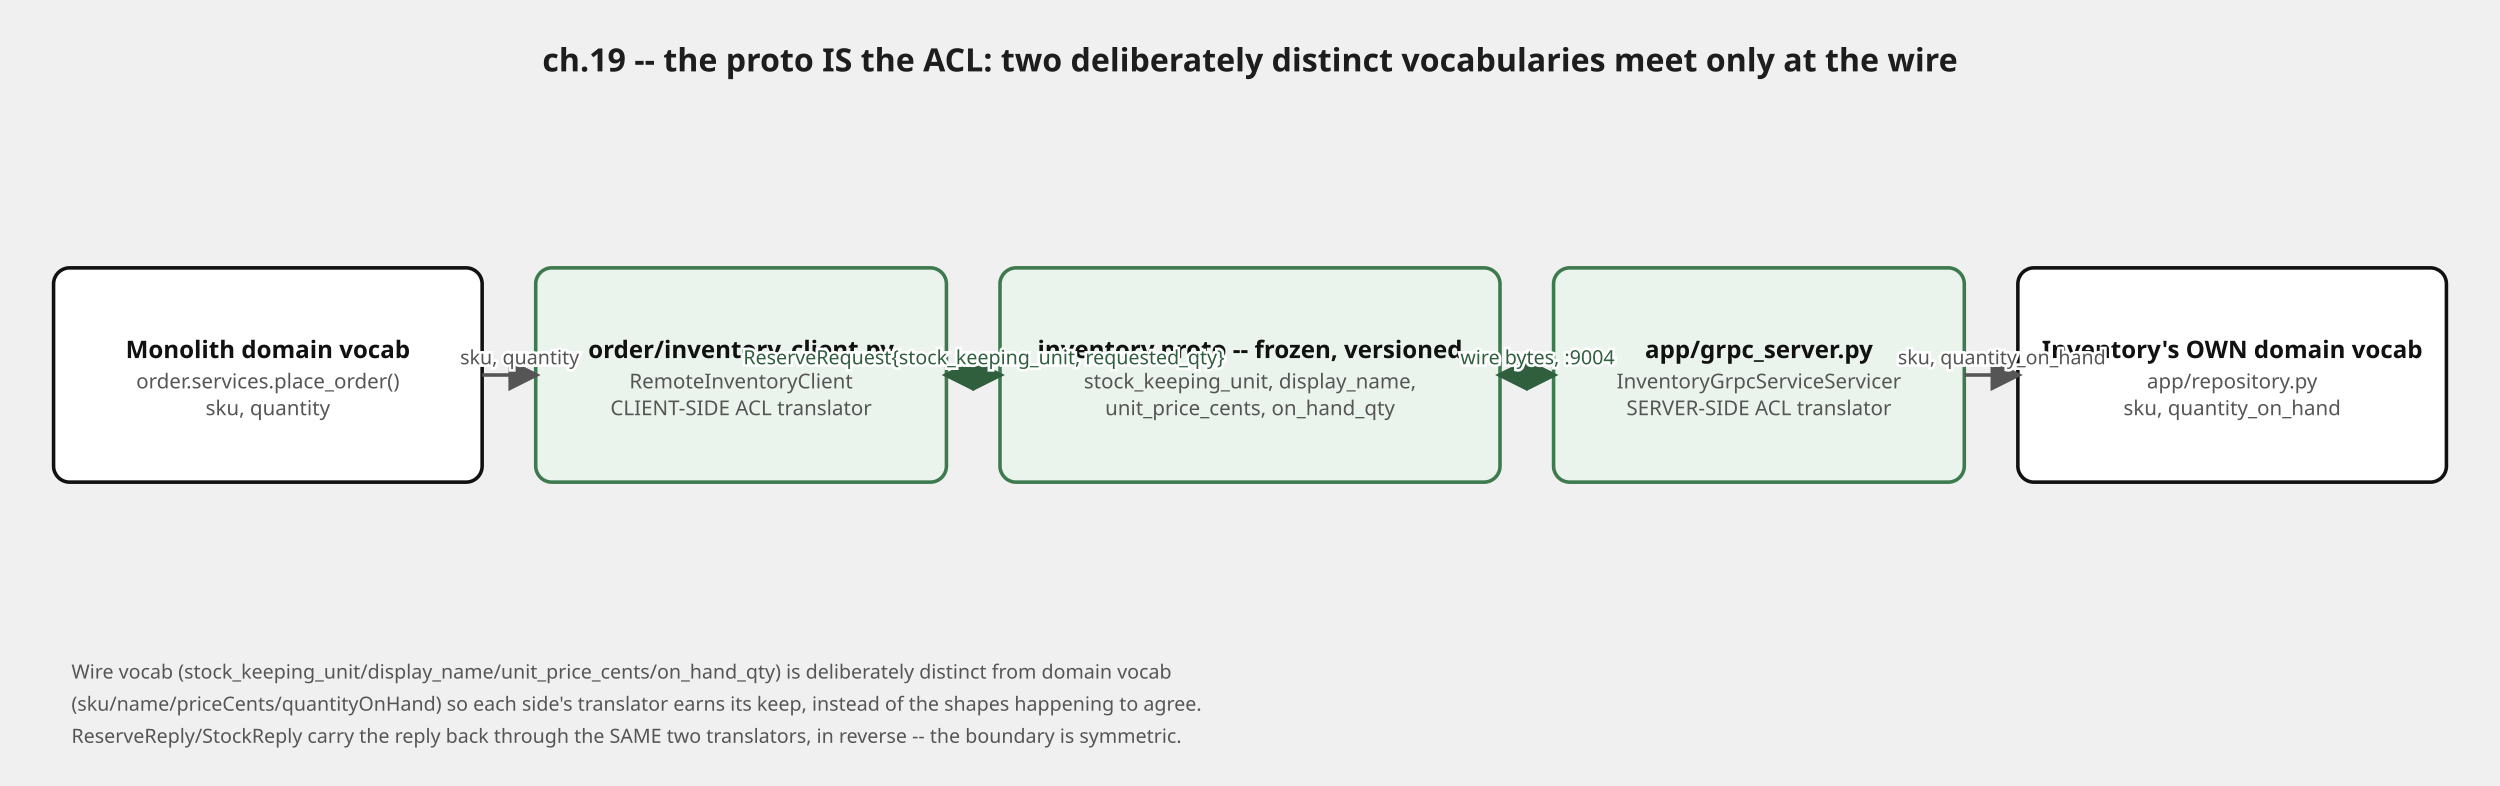
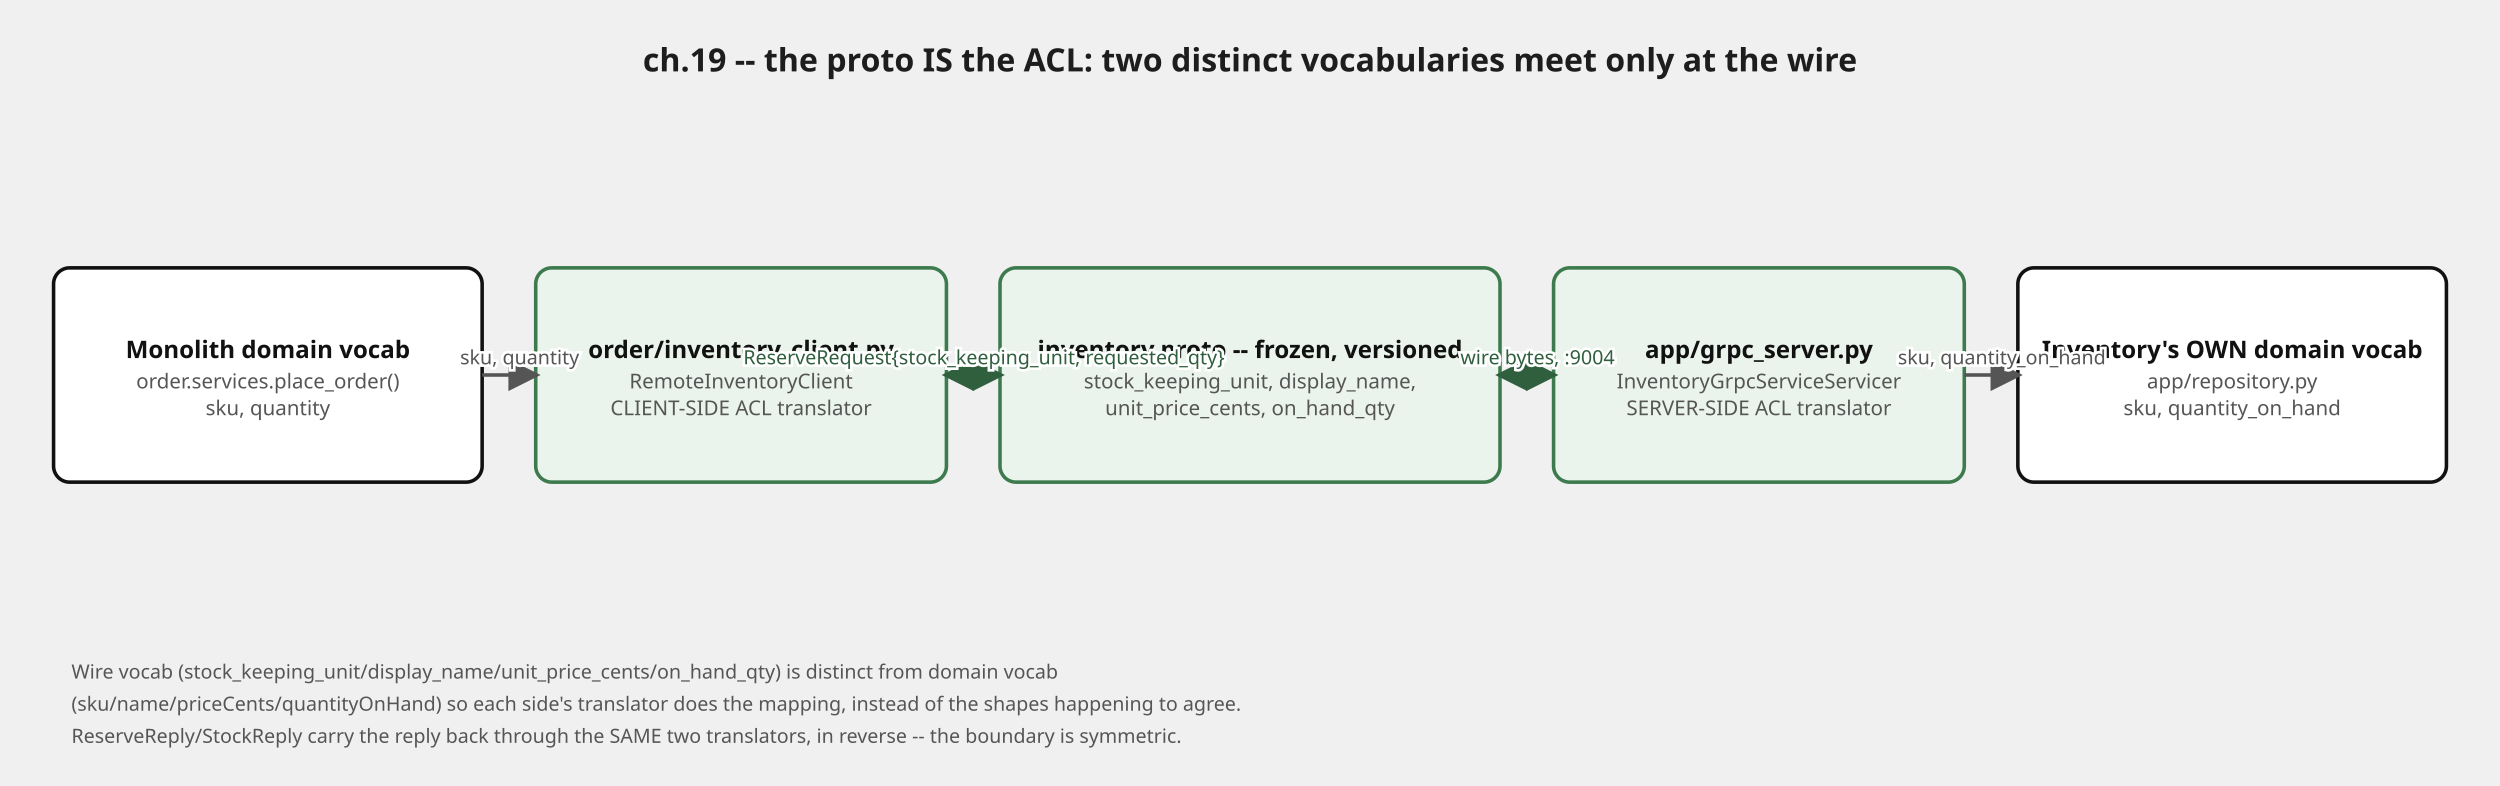
<svg xmlns="http://www.w3.org/2000/svg" viewBox="0 0 1400 440" font-family="'Red Hat Text', system-ui, sans-serif" role="img">
  <defs>
    <marker id="a" viewBox="0 0 10 10" refX="8.5" refY="5" markerWidth="9" markerHeight="9" orient="auto-start-reverse">
      <path d="M0,0 L10,5 L0,10 z" fill="#555" />
    </marker>
    <marker id="am" viewBox="0 0 10 10" refX="8.5" refY="5" markerWidth="9" markerHeight="9" orient="auto-start-reverse">
      <path d="M0,0 L10,5 L0,10 z" fill="#2f5f3d" />
    </marker>
  </defs>
  <rect x="30" y="150" width="240" height="120" rx="9" fill="#ffffff" stroke="#111111" stroke-width="2" />
  <text x="150.0" y="200.5" font-size="13.5" font-weight="700" fill="#111111" text-anchor="middle">Monolith domain vocab</text>
  <text x="150.0" y="217.5" font-size="11.5" fill="#555555" text-anchor="middle">order.services.place_order()</text>
  <text x="150.0" y="232.5" font-size="11.5" fill="#555555" text-anchor="middle">sku, quantity</text>
  <rect x="300" y="150" width="230" height="120" rx="9" fill="#eaf4ec" stroke="#3d7a4e" stroke-width="2" />
  <text x="415.0" y="200.5" font-size="13.5" font-weight="700" fill="#111111" text-anchor="middle">order/inventory_client.py</text>
  <text x="415.0" y="217.5" font-size="11.5" fill="#555555" text-anchor="middle">RemoteInventoryClient</text>
  <text x="415.0" y="232.5" font-size="11.5" fill="#555555" text-anchor="middle">CLIENT-SIDE ACL translator</text>
  <rect x="560" y="150" width="280" height="120" rx="9" fill="#eaf4ec" stroke="#3d7a4e" stroke-width="2" />
  <text x="700.0" y="200.5" font-size="13.5" font-weight="700" fill="#111111" text-anchor="middle">inventory.proto -- frozen, versioned</text>
  <text x="700.0" y="217.5" font-size="11.5" fill="#555555" text-anchor="middle">stock_keeping_unit, display_name,</text>
  <text x="700.0" y="232.5" font-size="11.5" fill="#555555" text-anchor="middle">unit_price_cents, on_hand_qty</text>
  <rect x="870" y="150" width="230" height="120" rx="9" fill="#eaf4ec" stroke="#3d7a4e" stroke-width="2" />
  <text x="985.0" y="200.5" font-size="13.5" font-weight="700" fill="#111111" text-anchor="middle">app/grpc_server.py</text>
  <text x="985.0" y="217.5" font-size="11.5" fill="#555555" text-anchor="middle">InventoryGrpcServiceServicer</text>
  <text x="985.0" y="232.5" font-size="11.5" fill="#555555" text-anchor="middle">SERVER-SIDE ACL translator</text>
  <rect x="1130" y="150" width="240" height="120" rx="9" fill="#ffffff" stroke="#111111" stroke-width="2" />
  <text x="1250.0" y="200.5" font-size="13.5" font-weight="700" fill="#111111" text-anchor="middle">Inventory's OWN domain vocab</text>
  <text x="1250.0" y="217.5" font-size="11.5" fill="#555555" text-anchor="middle">app/repository.py</text>
  <text x="1250.0" y="232.5" font-size="11.5" fill="#555555" text-anchor="middle">sku, quantity_on_hand</text>
  <path d="M270.0,210.0 L300.0,210.0" fill="none" stroke="#555" stroke-width="2" marker-end="url(#a)" />
  <text x="291.0" y="204.0" font-size="11" fill="#ffffff" stroke="#ffffff" stroke-width="3" paint-order="stroke" text-anchor="middle">sku, quantity</text>
  <text x="291.0" y="204.0" font-size="11" fill="#555" text-anchor="middle">sku, quantity</text>
  <path d="M530.0,210.0 L560.0,210.0" fill="none" stroke="#2f5f3d" stroke-width="2" marker-start="url(#am)" marker-end="url(#am)" />
  <text x="551.0" y="204.0" font-size="11" fill="#ffffff" stroke="#ffffff" stroke-width="3" paint-order="stroke" text-anchor="middle">ReserveRequest{stock_keeping_unit, requested_qty}</text>
  <text x="551.0" y="204.0" font-size="11" fill="#2f5f3d" text-anchor="middle">ReserveRequest{stock_keeping_unit, requested_qty}</text>
  <path d="M840.0,210.0 L870.0,210.0" fill="none" stroke="#2f5f3d" stroke-width="2" marker-start="url(#am)" marker-end="url(#am)" />
  <text x="861.0" y="204.0" font-size="11" fill="#ffffff" stroke="#ffffff" stroke-width="3" paint-order="stroke" text-anchor="middle">wire bytes, :9004</text>
  <text x="861.0" y="204.0" font-size="11" fill="#2f5f3d" text-anchor="middle">wire bytes, :9004</text>
  <path d="M1100.0,210.0 L1130.0,210.0" fill="none" stroke="#555" stroke-width="2" marker-end="url(#a)" />
  <text x="1121.0" y="204.0" font-size="11" fill="#ffffff" stroke="#ffffff" stroke-width="3" paint-order="stroke" text-anchor="middle">sku, quantity_on_hand</text>
  <text x="1121.0" y="204.0" font-size="11" fill="#555" text-anchor="middle">sku, quantity_on_hand</text>
-   <text x="700.0" y="40" font-size="18" fill="#1d1d1d" text-anchor="middle" font-weight="700">ch.19 -- the proto IS the ACL: two deliberately distinct vocabularies meet only at the wire</text>
-   <text x="40" y="380" font-size="11" fill="#555555" text-anchor="start">Wire vocab (stock_keeping_unit/display_name/unit_price_cents/on_hand_qty) is deliberately distinct from domain vocab</text>
-   <text x="40" y="398" font-size="11" fill="#555555" text-anchor="start">(sku/name/priceCents/quantityOnHand) so each side's translator earns its keep, instead of the shapes happening to agree.</text>
+   <text x="700.0" y="40" font-size="18" fill="#1d1d1d" text-anchor="middle" font-weight="700">ch.19 -- the proto IS the ACL: two distinct vocabularies meet only at the wire</text>
+   <text x="40" y="380" font-size="11" fill="#555555" text-anchor="start">Wire vocab (stock_keeping_unit/display_name/unit_price_cents/on_hand_qty) is distinct from domain vocab</text>
+   <text x="40" y="398" font-size="11" fill="#555555" text-anchor="start">(sku/name/priceCents/quantityOnHand) so each side's translator does the mapping, instead of the shapes happening to agree.</text>
  <text x="40" y="416" font-size="11" fill="#555555" text-anchor="start">ReserveReply/StockReply carry the reply back through the SAME two translators, in reverse -- the boundary is symmetric.</text>
</svg>
